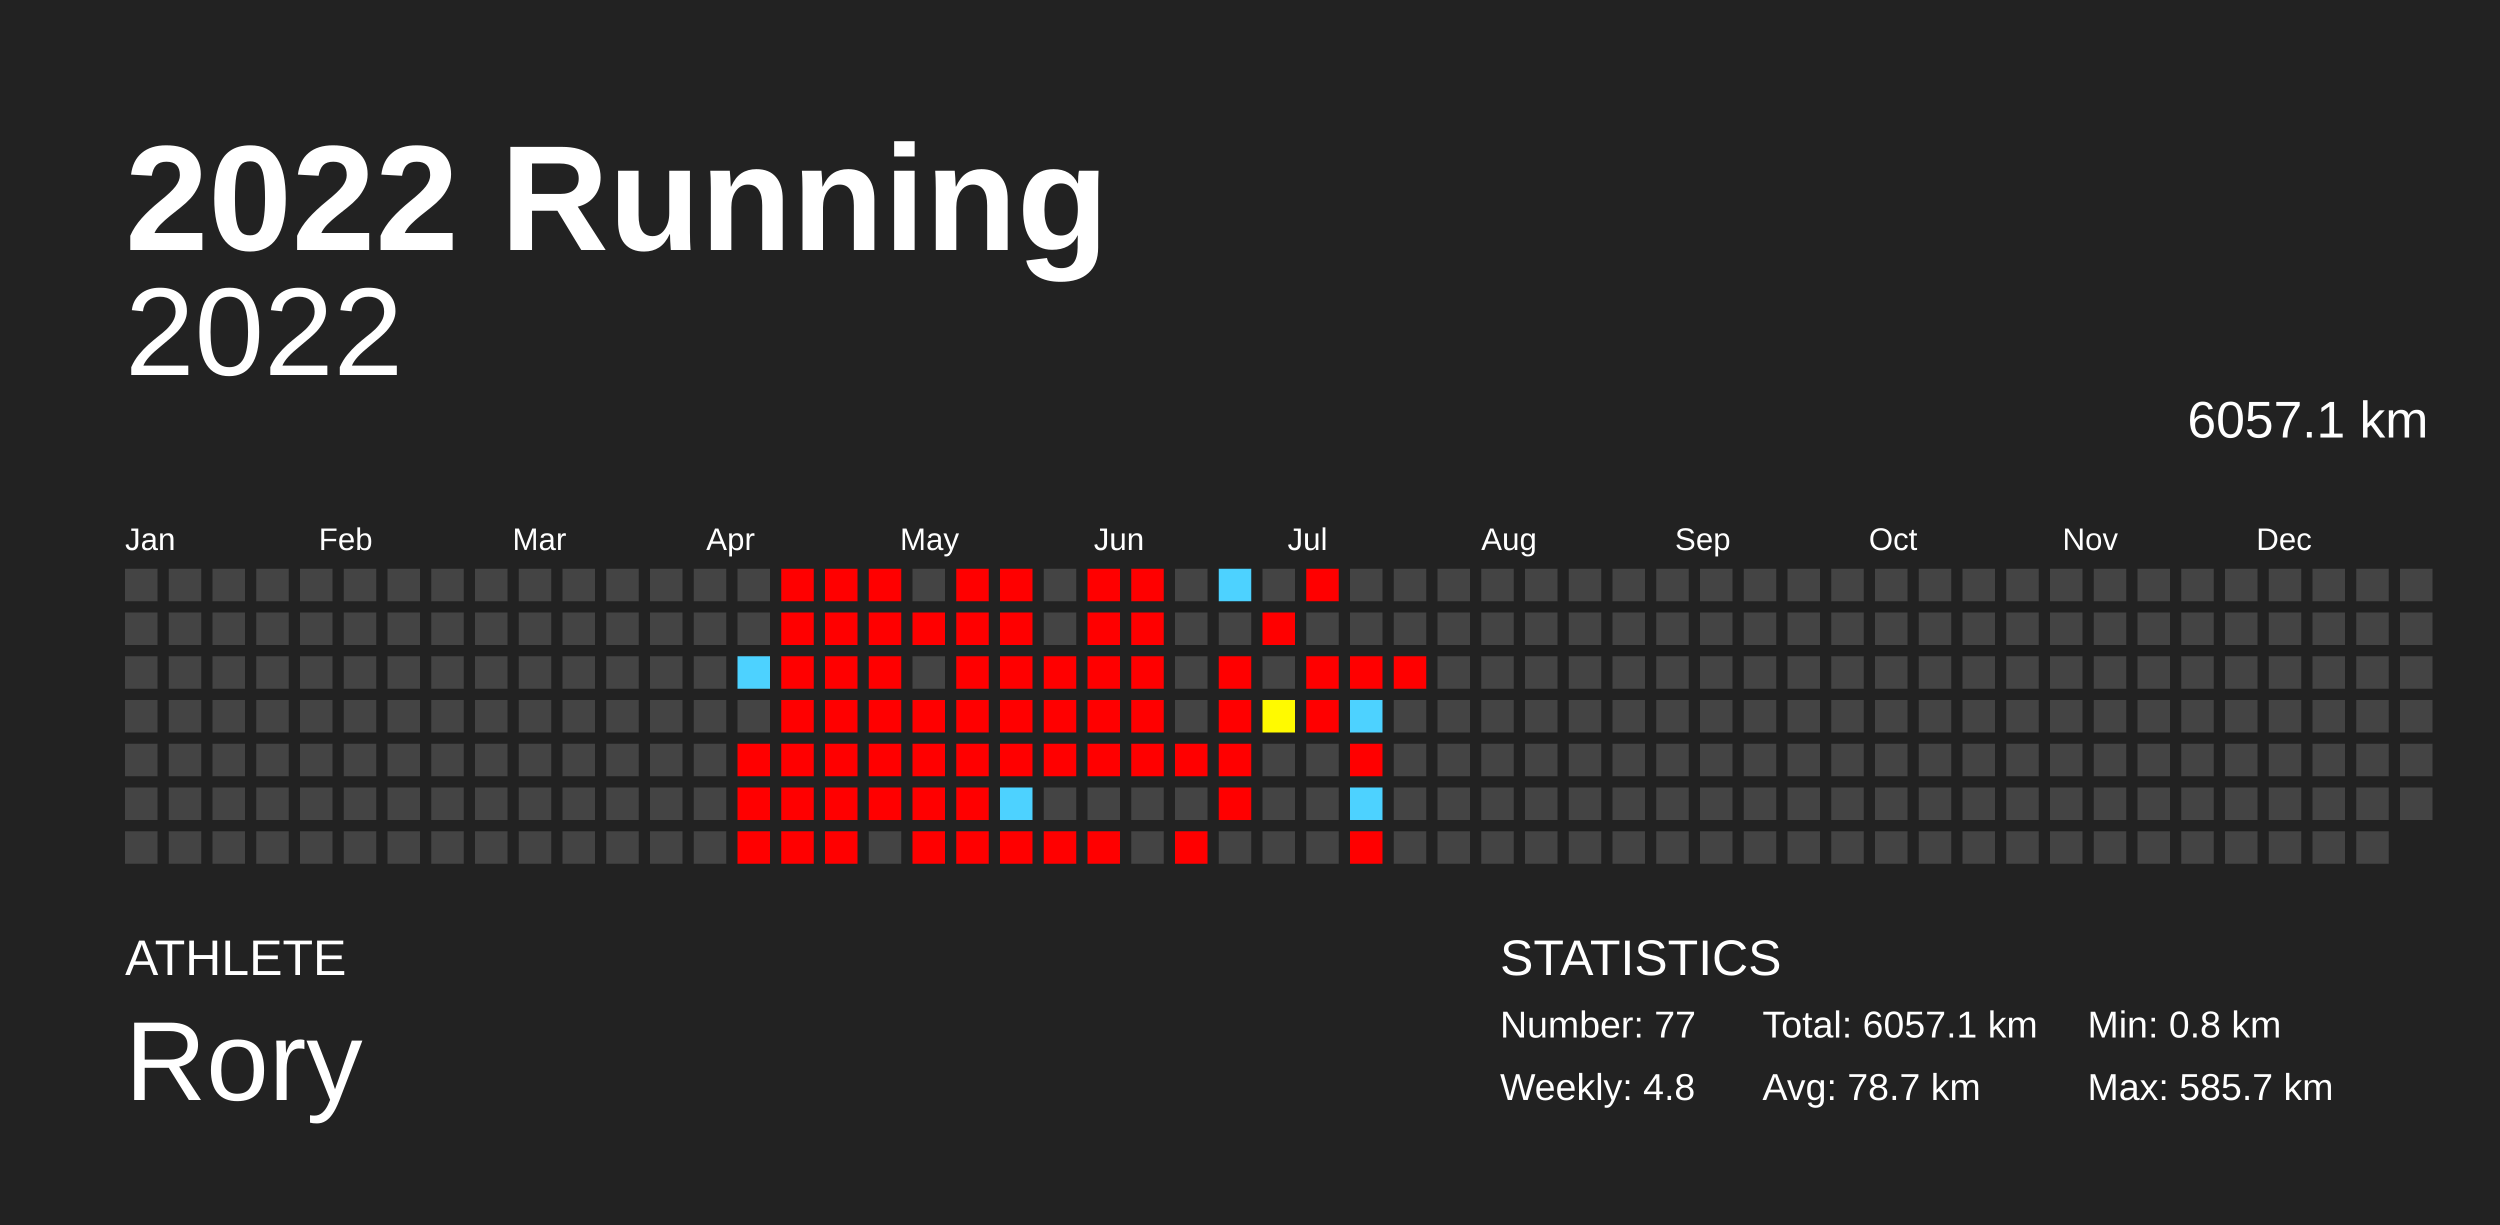
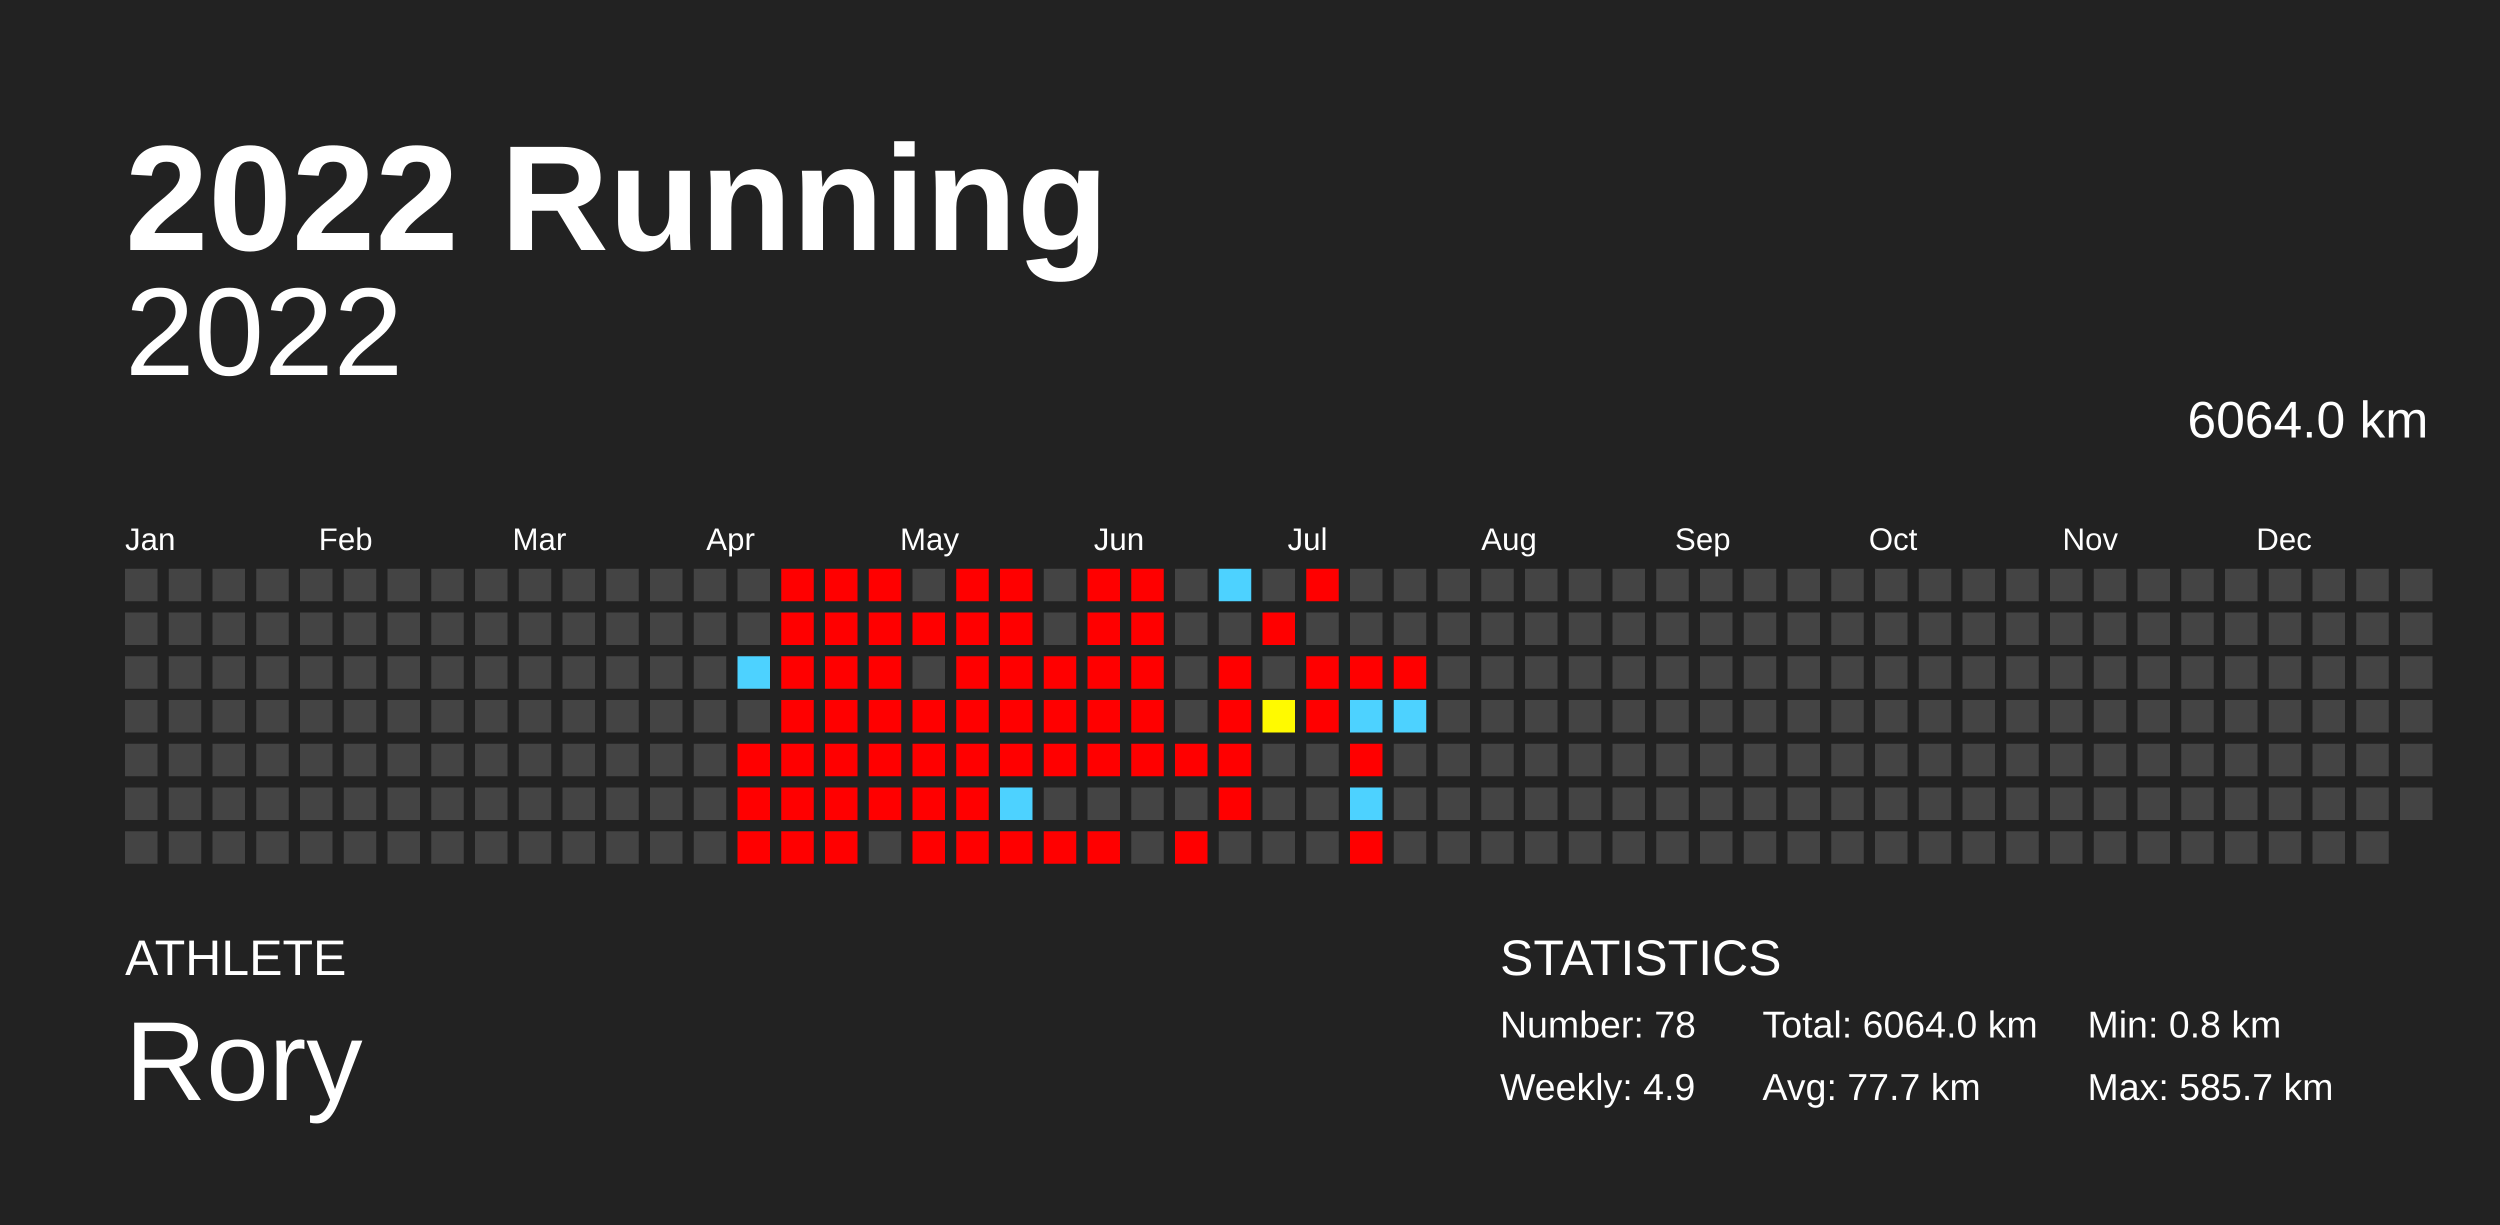
<svg xmlns="http://www.w3.org/2000/svg" baseProfile="full" height="98mm" version="1.1" viewBox="0,0,200,98" width="200mm">
  <defs />
  <rect fill="#222222" height="98" width="200" x="0" y="0" />
  <text fill="#FFFFFF" style="font-size:12px; font-family:Arial; font-weight:bold;" x="10" y="20">2022 Running</text>
  <text fill="#FFFFFF" style="font-size:4px; font-family:Arial" x="10" y="78">ATHLETE</text>
  <text fill="#FFFFFF" style="font-size:9px; font-family:Arial" x="10" y="88">Rory</text>
  <text fill="#FFFFFF" style="font-size:4px; font-family:Arial" x="120" y="78">STATISTICS</text>
-   <text fill="#FFFFFF" style="font-size:3px; font-family:Arial" x="120" y="83">Number: 77</text>
-   <text fill="#FFFFFF" style="font-size:3px; font-family:Arial" x="120" y="88">Weekly: 4.8</text>
-   <text fill="#FFFFFF" style="font-size:3px; font-family:Arial" x="141" y="83">Total: 6057.1 km</text>
-   <text fill="#FFFFFF" style="font-size:3px; font-family:Arial" x="141" y="88">Avg: 78.7 km</text>
+   <text fill="#FFFFFF" style="font-size:3px; font-family:Arial" x="120" y="83">Number: 78</text>
+   <text fill="#FFFFFF" style="font-size:3px; font-family:Arial" x="120" y="88">Weekly: 4.9</text>
+   <text fill="#FFFFFF" style="font-size:3px; font-family:Arial" x="141" y="83">Total: 6064.0 km</text>
+   <text fill="#FFFFFF" style="font-size:3px; font-family:Arial" x="141" y="88">Avg: 77.7 km</text>
  <text fill="#FFFFFF" style="font-size:3px; font-family:Arial" x="167" y="83">Min: 0.8 km</text>
  <text fill="#FFFFFF" style="font-size:3px; font-family:Arial" x="167" y="88">Max: 585.7 km</text>
  <text alignment-baseline="hanging" fill="#FFFFFF" style="font-size:10.0px; font-family:Arial;" x="10" y="30">2022</text>
-   <text alignment-baseline="hanging" fill="#FFFFFF" style="font-size:4.125px; font-family:Arial;" x="175" y="35">6057.1 km</text>
+   <text alignment-baseline="hanging" fill="#FFFFFF" style="font-size:4.125px; font-family:Arial;" x="175" y="35">6064.0 km</text>
  <text fill="#FFFFFF" style="font-size:2.5px; font-family:Arial" x="10.0" y="44">Jan</text>
  <text fill="#FFFFFF" style="font-size:2.5px; font-family:Arial" x="25.5" y="44">Feb</text>
  <text fill="#FFFFFF" style="font-size:2.5px; font-family:Arial" x="41.0" y="44">Mar</text>
  <text fill="#FFFFFF" style="font-size:2.5px; font-family:Arial" x="56.5" y="44">Apr</text>
  <text fill="#FFFFFF" style="font-size:2.5px; font-family:Arial" x="72.0" y="44">May</text>
  <text fill="#FFFFFF" style="font-size:2.5px; font-family:Arial" x="87.5" y="44">Jun</text>
  <text fill="#FFFFFF" style="font-size:2.5px; font-family:Arial" x="103.0" y="44">Jul</text>
  <text fill="#FFFFFF" style="font-size:2.5px; font-family:Arial" x="118.5" y="44">Aug</text>
  <text fill="#FFFFFF" style="font-size:2.5px; font-family:Arial" x="134.0" y="44">Sep</text>
  <text fill="#FFFFFF" style="font-size:2.5px; font-family:Arial" x="149.5" y="44">Oct</text>
  <text fill="#FFFFFF" style="font-size:2.5px; font-family:Arial" x="165.0" y="44">Nov</text>
  <text fill="#FFFFFF" style="font-size:2.5px; font-family:Arial" x="180.5" y="44">Dec</text>
  <rect fill="#444444" height="2.6" width="2.6" x="10.0" y="45.5" />
  <rect fill="#444444" height="2.6" width="2.6" x="10.0" y="49.0" />
  <rect fill="#444444" height="2.6" width="2.6" x="10.0" y="52.5" />
  <rect fill="#444444" height="2.6" width="2.6" x="10.0" y="56.0" />
  <rect fill="#444444" height="2.6" width="2.6" x="10.0" y="59.5" />
  <rect fill="#444444" height="2.6" width="2.6" x="10.0" y="63.0" />
  <rect fill="#444444" height="2.6" width="2.6" x="10.0" y="66.5" />
  <rect fill="#444444" height="2.6" width="2.6" x="13.5" y="45.5" />
  <rect fill="#444444" height="2.6" width="2.6" x="13.5" y="49.0" />
  <rect fill="#444444" height="2.6" width="2.6" x="13.5" y="52.5" />
  <rect fill="#444444" height="2.6" width="2.6" x="13.5" y="56.0" />
  <rect fill="#444444" height="2.6" width="2.6" x="13.5" y="59.5" />
  <rect fill="#444444" height="2.6" width="2.6" x="13.5" y="63.0" />
  <rect fill="#444444" height="2.6" width="2.6" x="13.5" y="66.5" />
  <rect fill="#444444" height="2.6" width="2.6" x="17.0" y="45.5" />
  <rect fill="#444444" height="2.6" width="2.6" x="17.0" y="49.0" />
  <rect fill="#444444" height="2.6" width="2.6" x="17.0" y="52.5" />
  <rect fill="#444444" height="2.6" width="2.6" x="17.0" y="56.0" />
  <rect fill="#444444" height="2.6" width="2.6" x="17.0" y="59.5" />
  <rect fill="#444444" height="2.6" width="2.6" x="17.0" y="63.0" />
  <rect fill="#444444" height="2.6" width="2.6" x="17.0" y="66.5" />
  <rect fill="#444444" height="2.6" width="2.6" x="20.5" y="45.5" />
  <rect fill="#444444" height="2.6" width="2.6" x="20.5" y="49.0" />
  <rect fill="#444444" height="2.6" width="2.6" x="20.5" y="52.5" />
  <rect fill="#444444" height="2.6" width="2.6" x="20.5" y="56.0" />
  <rect fill="#444444" height="2.6" width="2.6" x="20.5" y="59.5" />
  <rect fill="#444444" height="2.6" width="2.6" x="20.5" y="63.0" />
  <rect fill="#444444" height="2.6" width="2.6" x="20.5" y="66.5" />
  <rect fill="#444444" height="2.6" width="2.6" x="24.0" y="45.5" />
  <rect fill="#444444" height="2.6" width="2.6" x="24.0" y="49.0" />
  <rect fill="#444444" height="2.6" width="2.6" x="24.0" y="52.5" />
  <rect fill="#444444" height="2.6" width="2.6" x="24.0" y="56.0" />
  <rect fill="#444444" height="2.6" width="2.6" x="24.0" y="59.5" />
  <rect fill="#444444" height="2.6" width="2.6" x="24.0" y="63.0" />
  <rect fill="#444444" height="2.6" width="2.6" x="24.0" y="66.5" />
  <rect fill="#444444" height="2.6" width="2.6" x="27.5" y="45.5" />
  <rect fill="#444444" height="2.6" width="2.6" x="27.5" y="49.0" />
  <rect fill="#444444" height="2.6" width="2.6" x="27.5" y="52.5" />
  <rect fill="#444444" height="2.6" width="2.6" x="27.5" y="56.0" />
  <rect fill="#444444" height="2.6" width="2.6" x="27.5" y="59.5" />
  <rect fill="#444444" height="2.6" width="2.6" x="27.5" y="63.0" />
  <rect fill="#444444" height="2.6" width="2.6" x="27.5" y="66.5" />
  <rect fill="#444444" height="2.6" width="2.6" x="31.0" y="45.5" />
  <rect fill="#444444" height="2.6" width="2.6" x="31.0" y="49.0" />
  <rect fill="#444444" height="2.6" width="2.6" x="31.0" y="52.5" />
  <rect fill="#444444" height="2.6" width="2.6" x="31.0" y="56.0" />
  <rect fill="#444444" height="2.6" width="2.6" x="31.0" y="59.5" />
  <rect fill="#444444" height="2.6" width="2.6" x="31.0" y="63.0" />
  <rect fill="#444444" height="2.6" width="2.6" x="31.0" y="66.5" />
  <rect fill="#444444" height="2.6" width="2.6" x="34.5" y="45.5" />
  <rect fill="#444444" height="2.6" width="2.6" x="34.5" y="49.0" />
  <rect fill="#444444" height="2.6" width="2.6" x="34.5" y="52.5" />
  <rect fill="#444444" height="2.6" width="2.6" x="34.5" y="56.0" />
  <rect fill="#444444" height="2.6" width="2.6" x="34.5" y="59.5" />
  <rect fill="#444444" height="2.6" width="2.6" x="34.5" y="63.0" />
  <rect fill="#444444" height="2.6" width="2.6" x="34.5" y="66.5" />
  <rect fill="#444444" height="2.6" width="2.6" x="38.0" y="45.5" />
  <rect fill="#444444" height="2.6" width="2.6" x="38.0" y="49.0" />
  <rect fill="#444444" height="2.6" width="2.6" x="38.0" y="52.5" />
  <rect fill="#444444" height="2.6" width="2.6" x="38.0" y="56.0" />
  <rect fill="#444444" height="2.6" width="2.6" x="38.0" y="59.5" />
  <rect fill="#444444" height="2.6" width="2.6" x="38.0" y="63.0" />
  <rect fill="#444444" height="2.6" width="2.6" x="38.0" y="66.5" />
  <rect fill="#444444" height="2.6" width="2.6" x="41.5" y="45.5" />
  <rect fill="#444444" height="2.6" width="2.6" x="41.5" y="49.0" />
  <rect fill="#444444" height="2.6" width="2.6" x="41.5" y="52.5" />
  <rect fill="#444444" height="2.6" width="2.6" x="41.5" y="56.0" />
  <rect fill="#444444" height="2.6" width="2.6" x="41.5" y="59.5" />
  <rect fill="#444444" height="2.6" width="2.6" x="41.5" y="63.0" />
  <rect fill="#444444" height="2.6" width="2.6" x="41.5" y="66.5" />
  <rect fill="#444444" height="2.6" width="2.6" x="45.0" y="45.5" />
  <rect fill="#444444" height="2.6" width="2.6" x="45.0" y="49.0" />
  <rect fill="#444444" height="2.6" width="2.6" x="45.0" y="52.5" />
  <rect fill="#444444" height="2.6" width="2.6" x="45.0" y="56.0" />
  <rect fill="#444444" height="2.6" width="2.6" x="45.0" y="59.5" />
  <rect fill="#444444" height="2.6" width="2.6" x="45.0" y="63.0" />
  <rect fill="#444444" height="2.6" width="2.6" x="45.0" y="66.5" />
  <rect fill="#444444" height="2.6" width="2.6" x="48.5" y="45.5" />
  <rect fill="#444444" height="2.6" width="2.6" x="48.5" y="49.0" />
  <rect fill="#444444" height="2.6" width="2.6" x="48.5" y="52.5" />
  <rect fill="#444444" height="2.6" width="2.6" x="48.5" y="56.0" />
  <rect fill="#444444" height="2.6" width="2.6" x="48.5" y="59.5" />
  <rect fill="#444444" height="2.6" width="2.6" x="48.5" y="63.0" />
  <rect fill="#444444" height="2.6" width="2.6" x="48.5" y="66.5" />
  <rect fill="#444444" height="2.6" width="2.6" x="52.0" y="45.5" />
  <rect fill="#444444" height="2.6" width="2.6" x="52.0" y="49.0" />
  <rect fill="#444444" height="2.6" width="2.6" x="52.0" y="52.5" />
  <rect fill="#444444" height="2.6" width="2.6" x="52.0" y="56.0" />
  <rect fill="#444444" height="2.6" width="2.6" x="52.0" y="59.5" />
  <rect fill="#444444" height="2.6" width="2.6" x="52.0" y="63.0" />
  <rect fill="#444444" height="2.6" width="2.6" x="52.0" y="66.5" />
  <rect fill="#444444" height="2.6" width="2.6" x="55.5" y="45.5" />
  <rect fill="#444444" height="2.6" width="2.6" x="55.5" y="49.0" />
  <rect fill="#444444" height="2.6" width="2.6" x="55.5" y="52.5" />
  <rect fill="#444444" height="2.6" width="2.6" x="55.5" y="56.0" />
  <rect fill="#444444" height="2.6" width="2.6" x="55.5" y="59.5" />
  <rect fill="#444444" height="2.6" width="2.6" x="55.5" y="63.0" />
  <rect fill="#444444" height="2.6" width="2.6" x="55.5" y="66.5" />
  <rect fill="#444444" height="2.6" width="2.6" x="59.0" y="45.5" />
  <rect fill="#444444" height="2.6" width="2.6" x="59.0" y="49.0" />
  <rect fill="#4dd2ff" height="2.6" width="2.6" x="59.0" y="52.5" />
  <rect fill="#444444" height="2.6" width="2.6" x="59.0" y="56.0" />
  <rect fill="red" height="2.6" width="2.6" x="59.0" y="59.5" />
  <rect fill="red" height="2.6" width="2.6" x="59.0" y="63.0" />
  <rect fill="red" height="2.6" width="2.6" x="59.0" y="66.5" />
  <rect fill="red" height="2.6" width="2.6" x="62.5" y="45.5" />
  <rect fill="red" height="2.6" width="2.6" x="62.5" y="49.0" />
  <rect fill="red" height="2.6" width="2.6" x="62.5" y="52.5" />
  <rect fill="red" height="2.6" width="2.6" x="62.5" y="56.0" />
  <rect fill="red" height="2.6" width="2.6" x="62.5" y="59.5" />
  <rect fill="red" height="2.6" width="2.6" x="62.5" y="63.0" />
  <rect fill="red" height="2.6" width="2.6" x="62.5" y="66.5" />
  <rect fill="red" height="2.6" width="2.6" x="66.0" y="45.5" />
  <rect fill="red" height="2.6" width="2.6" x="66.0" y="49.0" />
  <rect fill="red" height="2.6" width="2.6" x="66.0" y="52.5" />
  <rect fill="red" height="2.6" width="2.6" x="66.0" y="56.0" />
  <rect fill="red" height="2.6" width="2.6" x="66.0" y="59.5" />
  <rect fill="red" height="2.6" width="2.6" x="66.0" y="63.0" />
  <rect fill="red" height="2.6" width="2.6" x="66.0" y="66.5" />
  <rect fill="red" height="2.6" width="2.6" x="69.5" y="45.5" />
  <rect fill="red" height="2.6" width="2.6" x="69.5" y="49.0" />
  <rect fill="red" height="2.6" width="2.6" x="69.5" y="52.5" />
  <rect fill="red" height="2.6" width="2.6" x="69.5" y="56.0" />
  <rect fill="red" height="2.6" width="2.6" x="69.5" y="59.5" />
  <rect fill="red" height="2.6" width="2.6" x="69.5" y="63.0" />
  <rect fill="#444444" height="2.6" width="2.6" x="69.5" y="66.5" />
  <rect fill="#444444" height="2.6" width="2.6" x="73.0" y="45.5" />
  <rect fill="red" height="2.6" width="2.6" x="73.0" y="49.0" />
  <rect fill="#444444" height="2.6" width="2.6" x="73.0" y="52.5" />
  <rect fill="red" height="2.6" width="2.6" x="73.0" y="56.0" />
  <rect fill="red" height="2.6" width="2.6" x="73.0" y="59.5" />
  <rect fill="red" height="2.6" width="2.6" x="73.0" y="63.0" />
  <rect fill="red" height="2.6" width="2.6" x="73.0" y="66.5" />
  <rect fill="red" height="2.6" width="2.6" x="76.5" y="45.5" />
  <rect fill="red" height="2.6" width="2.6" x="76.5" y="49.0" />
  <rect fill="red" height="2.6" width="2.6" x="76.5" y="52.5" />
  <rect fill="red" height="2.6" width="2.6" x="76.5" y="56.0" />
  <rect fill="red" height="2.6" width="2.6" x="76.5" y="59.5" />
  <rect fill="red" height="2.6" width="2.6" x="76.5" y="63.0" />
  <rect fill="red" height="2.6" width="2.6" x="76.5" y="66.5" />
  <rect fill="red" height="2.6" width="2.6" x="80.0" y="45.5" />
  <rect fill="red" height="2.6" width="2.6" x="80.0" y="49.0" />
  <rect fill="red" height="2.6" width="2.6" x="80.0" y="52.5" />
  <rect fill="red" height="2.6" width="2.6" x="80.0" y="56.0" />
  <rect fill="red" height="2.6" width="2.6" x="80.0" y="59.5" />
  <rect fill="#4dd2ff" height="2.6" width="2.6" x="80.0" y="63.0" />
  <rect fill="red" height="2.6" width="2.6" x="80.0" y="66.5" />
  <rect fill="#444444" height="2.6" width="2.6" x="83.5" y="45.5" />
  <rect fill="#444444" height="2.6" width="2.6" x="83.5" y="49.0" />
  <rect fill="red" height="2.6" width="2.6" x="83.5" y="52.5" />
  <rect fill="red" height="2.6" width="2.6" x="83.5" y="56.0" />
  <rect fill="red" height="2.6" width="2.6" x="83.5" y="59.5" />
  <rect fill="#444444" height="2.6" width="2.6" x="83.5" y="63.0" />
  <rect fill="red" height="2.6" width="2.6" x="83.5" y="66.5" />
  <rect fill="red" height="2.6" width="2.6" x="87.0" y="45.5" />
  <rect fill="red" height="2.6" width="2.6" x="87.0" y="49.0" />
  <rect fill="red" height="2.6" width="2.6" x="87.0" y="52.5" />
  <rect fill="red" height="2.6" width="2.6" x="87.0" y="56.0" />
  <rect fill="red" height="2.6" width="2.6" x="87.0" y="59.5" />
  <rect fill="#444444" height="2.6" width="2.6" x="87.0" y="63.0" />
  <rect fill="red" height="2.6" width="2.6" x="87.0" y="66.5" />
  <rect fill="red" height="2.6" width="2.6" x="90.5" y="45.5" />
  <rect fill="red" height="2.6" width="2.6" x="90.5" y="49.0" />
  <rect fill="red" height="2.6" width="2.6" x="90.5" y="52.5" />
  <rect fill="red" height="2.6" width="2.6" x="90.5" y="56.0" />
  <rect fill="red" height="2.6" width="2.6" x="90.5" y="59.5" />
  <rect fill="#444444" height="2.6" width="2.6" x="90.5" y="63.0" />
  <rect fill="#444444" height="2.6" width="2.6" x="90.5" y="66.5" />
  <rect fill="#444444" height="2.6" width="2.6" x="94.0" y="45.5" />
  <rect fill="#444444" height="2.6" width="2.6" x="94.0" y="49.0" />
  <rect fill="#444444" height="2.6" width="2.6" x="94.0" y="52.5" />
  <rect fill="#444444" height="2.6" width="2.6" x="94.0" y="56.0" />
  <rect fill="red" height="2.6" width="2.6" x="94.0" y="59.5" />
  <rect fill="#444444" height="2.6" width="2.6" x="94.0" y="63.0" />
  <rect fill="red" height="2.6" width="2.6" x="94.0" y="66.5" />
  <rect fill="#4dd2ff" height="2.6" width="2.6" x="97.5" y="45.5" />
  <rect fill="#444444" height="2.6" width="2.6" x="97.5" y="49.0" />
  <rect fill="red" height="2.6" width="2.6" x="97.5" y="52.5" />
  <rect fill="red" height="2.6" width="2.6" x="97.5" y="56.0" />
  <rect fill="red" height="2.6" width="2.6" x="97.5" y="59.5" />
  <rect fill="red" height="2.6" width="2.6" x="97.5" y="63.0" />
  <rect fill="#444444" height="2.6" width="2.6" x="97.5" y="66.5" />
  <rect fill="#444444" height="2.6" width="2.6" x="101.0" y="45.5" />
  <rect fill="red" height="2.6" width="2.6" x="101.0" y="49.0" />
  <rect fill="#444444" height="2.6" width="2.6" x="101.0" y="52.5" />
  <rect fill="#fffa00" height="2.6" width="2.6" x="101.0" y="56.0" />
  <rect fill="#444444" height="2.6" width="2.6" x="101.0" y="59.5" />
  <rect fill="#444444" height="2.6" width="2.6" x="101.0" y="63.0" />
  <rect fill="#444444" height="2.6" width="2.6" x="101.0" y="66.5" />
  <rect fill="red" height="2.6" width="2.6" x="104.5" y="45.5" />
  <rect fill="#444444" height="2.6" width="2.6" x="104.5" y="49.0" />
  <rect fill="red" height="2.6" width="2.6" x="104.5" y="52.5" />
  <rect fill="red" height="2.6" width="2.6" x="104.5" y="56.0" />
  <rect fill="#444444" height="2.6" width="2.6" x="104.5" y="59.5" />
  <rect fill="#444444" height="2.6" width="2.6" x="104.5" y="63.0" />
  <rect fill="#444444" height="2.6" width="2.6" x="104.5" y="66.5" />
  <rect fill="#444444" height="2.6" width="2.6" x="108.0" y="45.5" />
  <rect fill="#444444" height="2.6" width="2.6" x="108.0" y="49.0" />
  <rect fill="red" height="2.6" width="2.6" x="108.0" y="52.5" />
  <rect fill="#4dd2ff" height="2.6" width="2.6" x="108.0" y="56.0" />
  <rect fill="red" height="2.6" width="2.6" x="108.0" y="59.5" />
  <rect fill="#4dd2ff" height="2.6" width="2.6" x="108.0" y="63.0" />
  <rect fill="red" height="2.6" width="2.6" x="108.0" y="66.5" />
  <rect fill="#444444" height="2.6" width="2.6" x="111.5" y="45.5" />
  <rect fill="#444444" height="2.6" width="2.6" x="111.5" y="49.0" />
  <rect fill="red" height="2.6" width="2.6" x="111.5" y="52.5" />
-   <rect fill="#444444" height="2.6" width="2.6" x="111.5" y="56.0" />
+   <rect fill="#4dd2ff" height="2.6" width="2.6" x="111.5" y="56.0" />
  <rect fill="#444444" height="2.6" width="2.6" x="111.5" y="59.5" />
  <rect fill="#444444" height="2.6" width="2.6" x="111.5" y="63.0" />
  <rect fill="#444444" height="2.6" width="2.6" x="111.5" y="66.5" />
  <rect fill="#444444" height="2.6" width="2.6" x="115.0" y="45.5" />
  <rect fill="#444444" height="2.6" width="2.6" x="115.0" y="49.0" />
  <rect fill="#444444" height="2.6" width="2.6" x="115.0" y="52.5" />
  <rect fill="#444444" height="2.6" width="2.6" x="115.0" y="56.0" />
  <rect fill="#444444" height="2.6" width="2.6" x="115.0" y="59.5" />
  <rect fill="#444444" height="2.6" width="2.6" x="115.0" y="63.0" />
  <rect fill="#444444" height="2.6" width="2.6" x="115.0" y="66.5" />
  <rect fill="#444444" height="2.6" width="2.6" x="118.5" y="45.5" />
  <rect fill="#444444" height="2.6" width="2.6" x="118.5" y="49.0" />
  <rect fill="#444444" height="2.6" width="2.6" x="118.5" y="52.5" />
  <rect fill="#444444" height="2.6" width="2.6" x="118.5" y="56.0" />
  <rect fill="#444444" height="2.6" width="2.6" x="118.5" y="59.5" />
  <rect fill="#444444" height="2.6" width="2.6" x="118.5" y="63.0" />
  <rect fill="#444444" height="2.6" width="2.6" x="118.5" y="66.5" />
  <rect fill="#444444" height="2.6" width="2.6" x="122.0" y="45.5" />
  <rect fill="#444444" height="2.6" width="2.6" x="122.0" y="49.0" />
  <rect fill="#444444" height="2.6" width="2.6" x="122.0" y="52.5" />
  <rect fill="#444444" height="2.6" width="2.6" x="122.0" y="56.0" />
  <rect fill="#444444" height="2.6" width="2.6" x="122.0" y="59.5" />
  <rect fill="#444444" height="2.6" width="2.6" x="122.0" y="63.0" />
  <rect fill="#444444" height="2.6" width="2.6" x="122.0" y="66.5" />
  <rect fill="#444444" height="2.6" width="2.6" x="125.5" y="45.5" />
  <rect fill="#444444" height="2.6" width="2.6" x="125.5" y="49.0" />
  <rect fill="#444444" height="2.6" width="2.6" x="125.5" y="52.5" />
  <rect fill="#444444" height="2.6" width="2.6" x="125.5" y="56.0" />
  <rect fill="#444444" height="2.6" width="2.6" x="125.5" y="59.5" />
  <rect fill="#444444" height="2.6" width="2.6" x="125.5" y="63.0" />
  <rect fill="#444444" height="2.6" width="2.6" x="125.5" y="66.5" />
  <rect fill="#444444" height="2.6" width="2.6" x="129.0" y="45.5" />
  <rect fill="#444444" height="2.6" width="2.6" x="129.0" y="49.0" />
  <rect fill="#444444" height="2.6" width="2.6" x="129.0" y="52.5" />
  <rect fill="#444444" height="2.6" width="2.6" x="129.0" y="56.0" />
  <rect fill="#444444" height="2.6" width="2.6" x="129.0" y="59.5" />
  <rect fill="#444444" height="2.6" width="2.6" x="129.0" y="63.0" />
  <rect fill="#444444" height="2.6" width="2.6" x="129.0" y="66.5" />
  <rect fill="#444444" height="2.6" width="2.6" x="132.5" y="45.5" />
  <rect fill="#444444" height="2.6" width="2.6" x="132.5" y="49.0" />
  <rect fill="#444444" height="2.6" width="2.6" x="132.5" y="52.5" />
  <rect fill="#444444" height="2.6" width="2.6" x="132.5" y="56.0" />
  <rect fill="#444444" height="2.6" width="2.6" x="132.5" y="59.5" />
  <rect fill="#444444" height="2.6" width="2.6" x="132.5" y="63.0" />
  <rect fill="#444444" height="2.6" width="2.6" x="132.5" y="66.5" />
  <rect fill="#444444" height="2.6" width="2.6" x="136.0" y="45.5" />
  <rect fill="#444444" height="2.6" width="2.6" x="136.0" y="49.0" />
  <rect fill="#444444" height="2.6" width="2.6" x="136.0" y="52.5" />
  <rect fill="#444444" height="2.6" width="2.6" x="136.0" y="56.0" />
  <rect fill="#444444" height="2.6" width="2.6" x="136.0" y="59.5" />
  <rect fill="#444444" height="2.6" width="2.6" x="136.0" y="63.0" />
  <rect fill="#444444" height="2.6" width="2.6" x="136.0" y="66.5" />
  <rect fill="#444444" height="2.6" width="2.6" x="139.5" y="45.5" />
  <rect fill="#444444" height="2.6" width="2.6" x="139.5" y="49.0" />
  <rect fill="#444444" height="2.6" width="2.6" x="139.5" y="52.5" />
  <rect fill="#444444" height="2.6" width="2.6" x="139.5" y="56.0" />
  <rect fill="#444444" height="2.6" width="2.6" x="139.5" y="59.5" />
  <rect fill="#444444" height="2.6" width="2.6" x="139.5" y="63.0" />
  <rect fill="#444444" height="2.6" width="2.6" x="139.5" y="66.5" />
  <rect fill="#444444" height="2.6" width="2.6" x="143.0" y="45.5" />
  <rect fill="#444444" height="2.6" width="2.6" x="143.0" y="49.0" />
  <rect fill="#444444" height="2.6" width="2.6" x="143.0" y="52.5" />
  <rect fill="#444444" height="2.6" width="2.6" x="143.0" y="56.0" />
  <rect fill="#444444" height="2.6" width="2.6" x="143.0" y="59.5" />
  <rect fill="#444444" height="2.6" width="2.6" x="143.0" y="63.0" />
  <rect fill="#444444" height="2.6" width="2.6" x="143.0" y="66.5" />
  <rect fill="#444444" height="2.6" width="2.6" x="146.5" y="45.5" />
  <rect fill="#444444" height="2.6" width="2.6" x="146.5" y="49.0" />
  <rect fill="#444444" height="2.6" width="2.6" x="146.5" y="52.5" />
  <rect fill="#444444" height="2.6" width="2.6" x="146.5" y="56.0" />
  <rect fill="#444444" height="2.6" width="2.6" x="146.5" y="59.5" />
  <rect fill="#444444" height="2.6" width="2.6" x="146.5" y="63.0" />
  <rect fill="#444444" height="2.6" width="2.6" x="146.5" y="66.5" />
  <rect fill="#444444" height="2.6" width="2.6" x="150.0" y="45.5" />
  <rect fill="#444444" height="2.6" width="2.6" x="150.0" y="49.0" />
  <rect fill="#444444" height="2.6" width="2.6" x="150.0" y="52.5" />
  <rect fill="#444444" height="2.6" width="2.6" x="150.0" y="56.0" />
  <rect fill="#444444" height="2.6" width="2.6" x="150.0" y="59.5" />
  <rect fill="#444444" height="2.6" width="2.6" x="150.0" y="63.0" />
  <rect fill="#444444" height="2.6" width="2.6" x="150.0" y="66.5" />
  <rect fill="#444444" height="2.6" width="2.6" x="153.5" y="45.5" />
  <rect fill="#444444" height="2.6" width="2.6" x="153.5" y="49.0" />
  <rect fill="#444444" height="2.6" width="2.6" x="153.5" y="52.5" />
  <rect fill="#444444" height="2.6" width="2.6" x="153.5" y="56.0" />
  <rect fill="#444444" height="2.6" width="2.6" x="153.5" y="59.5" />
  <rect fill="#444444" height="2.6" width="2.6" x="153.5" y="63.0" />
  <rect fill="#444444" height="2.6" width="2.6" x="153.5" y="66.5" />
  <rect fill="#444444" height="2.6" width="2.6" x="157.0" y="45.5" />
  <rect fill="#444444" height="2.6" width="2.6" x="157.0" y="49.0" />
  <rect fill="#444444" height="2.6" width="2.6" x="157.0" y="52.5" />
  <rect fill="#444444" height="2.6" width="2.6" x="157.0" y="56.0" />
  <rect fill="#444444" height="2.6" width="2.6" x="157.0" y="59.5" />
  <rect fill="#444444" height="2.6" width="2.6" x="157.0" y="63.0" />
  <rect fill="#444444" height="2.6" width="2.6" x="157.0" y="66.5" />
  <rect fill="#444444" height="2.6" width="2.6" x="160.5" y="45.5" />
  <rect fill="#444444" height="2.6" width="2.6" x="160.5" y="49.0" />
  <rect fill="#444444" height="2.6" width="2.6" x="160.5" y="52.5" />
  <rect fill="#444444" height="2.6" width="2.6" x="160.5" y="56.0" />
  <rect fill="#444444" height="2.6" width="2.6" x="160.5" y="59.5" />
  <rect fill="#444444" height="2.6" width="2.6" x="160.5" y="63.0" />
  <rect fill="#444444" height="2.6" width="2.6" x="160.5" y="66.5" />
  <rect fill="#444444" height="2.6" width="2.6" x="164.0" y="45.5" />
  <rect fill="#444444" height="2.6" width="2.6" x="164.0" y="49.0" />
  <rect fill="#444444" height="2.6" width="2.6" x="164.0" y="52.5" />
  <rect fill="#444444" height="2.6" width="2.6" x="164.0" y="56.0" />
  <rect fill="#444444" height="2.6" width="2.6" x="164.0" y="59.5" />
  <rect fill="#444444" height="2.6" width="2.6" x="164.0" y="63.0" />
  <rect fill="#444444" height="2.6" width="2.6" x="164.0" y="66.5" />
  <rect fill="#444444" height="2.6" width="2.6" x="167.5" y="45.5" />
  <rect fill="#444444" height="2.6" width="2.6" x="167.5" y="49.0" />
  <rect fill="#444444" height="2.6" width="2.6" x="167.5" y="52.5" />
  <rect fill="#444444" height="2.6" width="2.6" x="167.5" y="56.0" />
  <rect fill="#444444" height="2.6" width="2.6" x="167.5" y="59.5" />
  <rect fill="#444444" height="2.6" width="2.6" x="167.5" y="63.0" />
  <rect fill="#444444" height="2.6" width="2.6" x="167.5" y="66.5" />
  <rect fill="#444444" height="2.6" width="2.6" x="171.0" y="45.5" />
  <rect fill="#444444" height="2.6" width="2.6" x="171.0" y="49.0" />
  <rect fill="#444444" height="2.6" width="2.6" x="171.0" y="52.5" />
  <rect fill="#444444" height="2.6" width="2.6" x="171.0" y="56.0" />
  <rect fill="#444444" height="2.6" width="2.6" x="171.0" y="59.5" />
  <rect fill="#444444" height="2.6" width="2.6" x="171.0" y="63.0" />
  <rect fill="#444444" height="2.6" width="2.6" x="171.0" y="66.5" />
  <rect fill="#444444" height="2.6" width="2.6" x="174.5" y="45.5" />
  <rect fill="#444444" height="2.6" width="2.6" x="174.5" y="49.0" />
  <rect fill="#444444" height="2.6" width="2.6" x="174.5" y="52.5" />
  <rect fill="#444444" height="2.6" width="2.6" x="174.5" y="56.0" />
  <rect fill="#444444" height="2.6" width="2.6" x="174.5" y="59.5" />
  <rect fill="#444444" height="2.6" width="2.6" x="174.5" y="63.0" />
  <rect fill="#444444" height="2.6" width="2.6" x="174.5" y="66.5" />
  <rect fill="#444444" height="2.6" width="2.6" x="178.0" y="45.5" />
  <rect fill="#444444" height="2.6" width="2.6" x="178.0" y="49.0" />
  <rect fill="#444444" height="2.6" width="2.6" x="178.0" y="52.5" />
  <rect fill="#444444" height="2.6" width="2.6" x="178.0" y="56.0" />
  <rect fill="#444444" height="2.6" width="2.6" x="178.0" y="59.5" />
  <rect fill="#444444" height="2.6" width="2.6" x="178.0" y="63.0" />
  <rect fill="#444444" height="2.6" width="2.6" x="178.0" y="66.5" />
  <rect fill="#444444" height="2.6" width="2.6" x="181.5" y="45.5" />
  <rect fill="#444444" height="2.6" width="2.6" x="181.5" y="49.0" />
  <rect fill="#444444" height="2.6" width="2.6" x="181.5" y="52.5" />
  <rect fill="#444444" height="2.6" width="2.6" x="181.5" y="56.0" />
  <rect fill="#444444" height="2.6" width="2.6" x="181.5" y="59.5" />
  <rect fill="#444444" height="2.6" width="2.6" x="181.5" y="63.0" />
  <rect fill="#444444" height="2.6" width="2.6" x="181.5" y="66.5" />
  <rect fill="#444444" height="2.6" width="2.6" x="185.0" y="45.5" />
  <rect fill="#444444" height="2.6" width="2.6" x="185.0" y="49.0" />
  <rect fill="#444444" height="2.6" width="2.6" x="185.0" y="52.5" />
  <rect fill="#444444" height="2.6" width="2.6" x="185.0" y="56.0" />
  <rect fill="#444444" height="2.6" width="2.6" x="185.0" y="59.5" />
  <rect fill="#444444" height="2.6" width="2.6" x="185.0" y="63.0" />
  <rect fill="#444444" height="2.6" width="2.6" x="185.0" y="66.5" />
  <rect fill="#444444" height="2.6" width="2.6" x="188.5" y="45.5" />
  <rect fill="#444444" height="2.6" width="2.6" x="188.5" y="49.0" />
  <rect fill="#444444" height="2.6" width="2.6" x="188.5" y="52.5" />
  <rect fill="#444444" height="2.6" width="2.6" x="188.5" y="56.0" />
  <rect fill="#444444" height="2.6" width="2.6" x="188.5" y="59.5" />
  <rect fill="#444444" height="2.6" width="2.6" x="188.5" y="63.0" />
  <rect fill="#444444" height="2.6" width="2.6" x="188.5" y="66.5" />
  <rect fill="#444444" height="2.6" width="2.6" x="192.0" y="45.5" />
  <rect fill="#444444" height="2.6" width="2.6" x="192.0" y="49.0" />
  <rect fill="#444444" height="2.6" width="2.6" x="192.0" y="52.5" />
  <rect fill="#444444" height="2.6" width="2.6" x="192.0" y="56.0" />
  <rect fill="#444444" height="2.6" width="2.6" x="192.0" y="59.5" />
  <rect fill="#444444" height="2.6" width="2.6" x="192.0" y="63.0" />
</svg>
